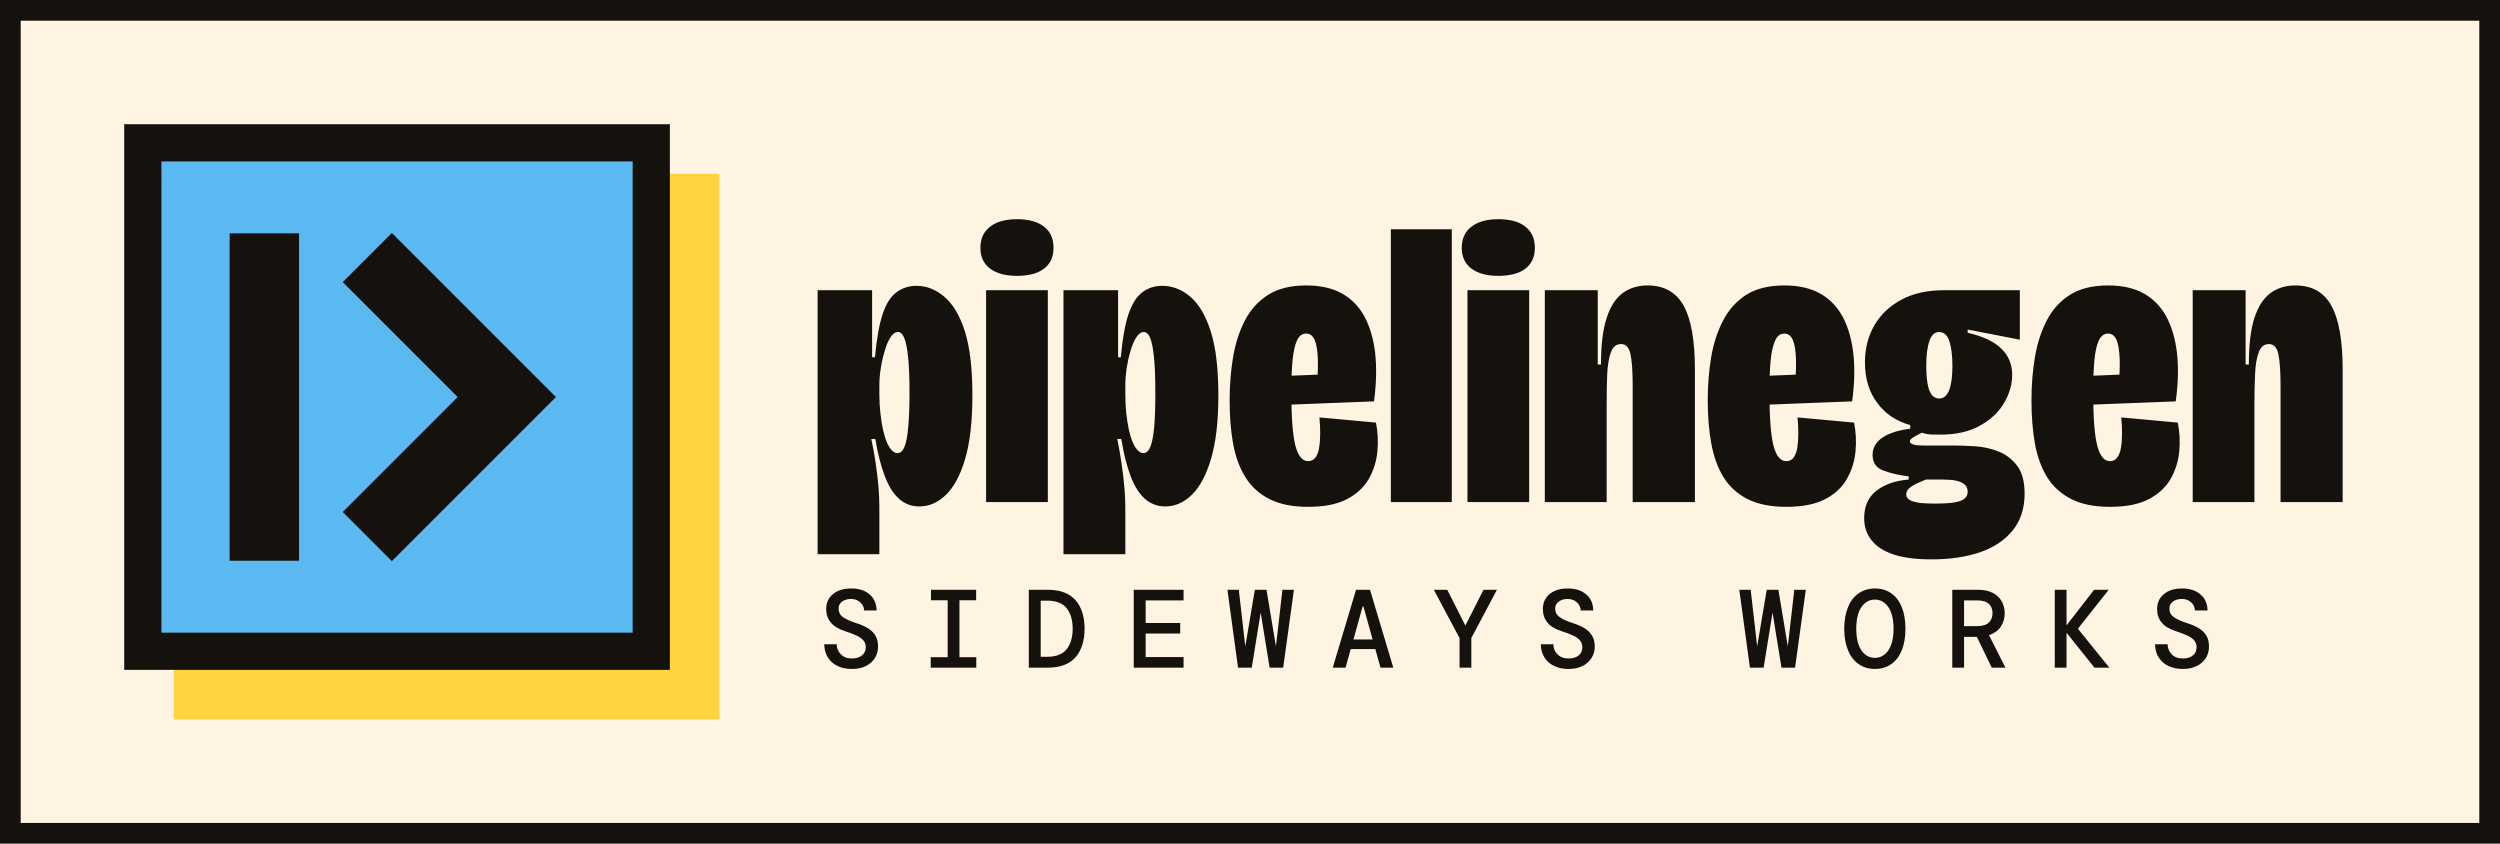
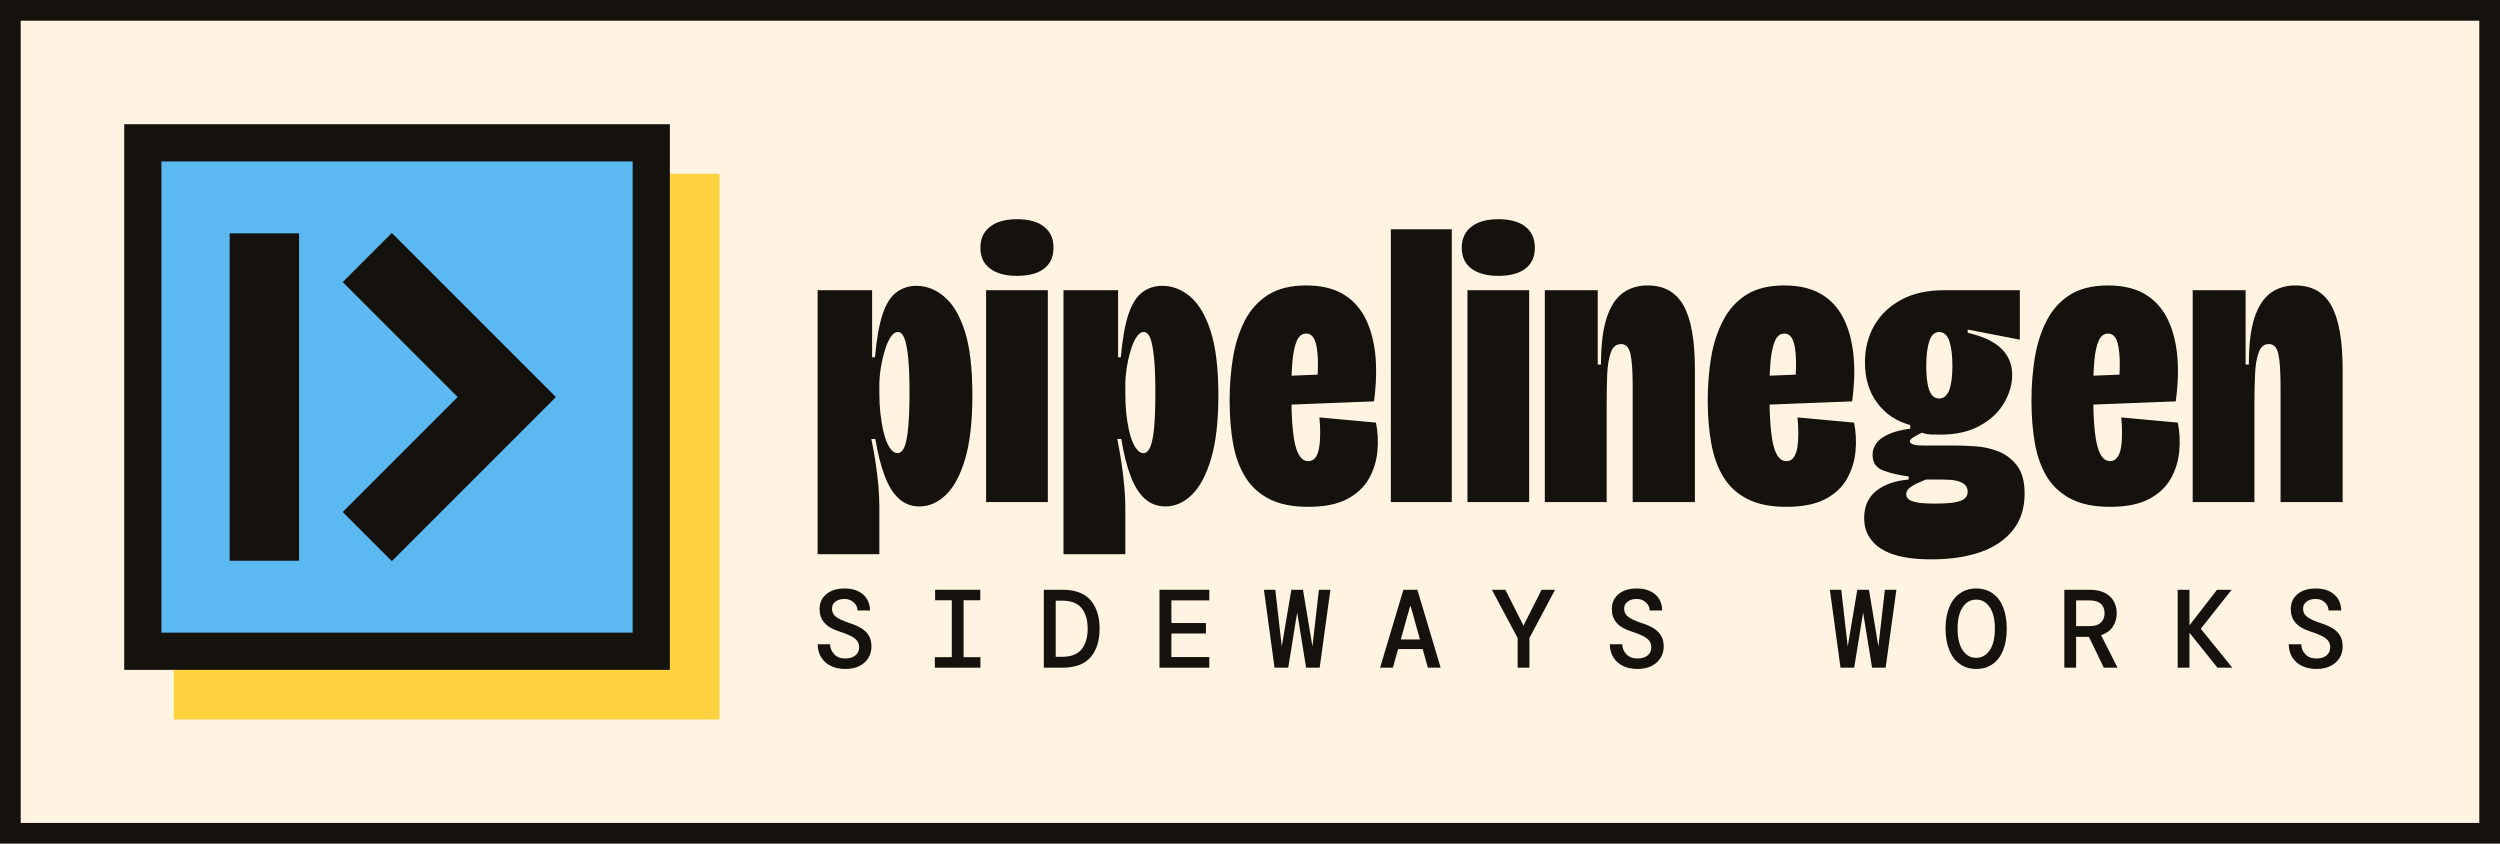
<svg xmlns="http://www.w3.org/2000/svg" viewBox="0 0 1932.1 652" role="img" aria-label="pipelinegen, by Sideways Works">
  <rect x="8.0" y="8.0" width="1916.1" height="636" fill="#FFF4E2" stroke="#15110D" stroke-width="16" />
  <g transform="translate(96 96)">
    <g transform="scale(0.4792)">
      <rect x="80" y="80" width="880" height="880" fill="#FFD23F" />
      <rect x="30" y="30" width="820" height="820" fill="#5BB8F0" stroke="#15110D" stroke-width="60" />
      <rect x="170" y="176" width="112" height="528" fill="#15110D" />
      <path d="M392 215 L617 440 L392 665" fill="none" stroke="#15110D" stroke-width="112" stroke-linejoin="miter" stroke-linecap="butt" />
    </g>
    <path fill="#15110D" transform="translate(530 292)" d="M5.9 40.3V-82.2V-163.7H48V-111.9H50.2Q52.1 -133 56.1 -145.1Q60.1 -157.2 66.8 -162.1Q73.5 -167.1 82.2 -167.1Q93.9 -167.1 103.8 -158.7Q113.8 -150.3 119.7 -131.9Q125.5 -113.5 125.5 -82.5Q125.5 -52.7 120 -33.6Q114.4 -14.6 105.1 -5.6Q95.8 3.4 84.6 3.4Q75.3 3.4 68.7 -2.6Q62 -8.7 57.7 -20.3Q53.3 -31.9 50.5 -48.7H47.4Q49.3 -39.7 50.7 -30.4Q52.1 -21.1 52.9 -12.2Q53.6 -3.4 53.6 4V40.3ZM67.6 -37.8Q71 -37.8 73 -42.6Q75 -47.4 75.9 -57.8Q76.9 -68.2 76.9 -84.6Q76.9 -102 75.8 -112.2Q74.7 -122.5 72.8 -126.9Q71 -131.4 67.9 -131.4Q64.8 -131.4 62.2 -127.3Q59.5 -123.1 57.7 -116.7Q55.8 -110.4 54.7 -103.4Q53.6 -96.4 53.6 -90.5V-83.7Q53.6 -75.6 54.4 -68.7Q55.2 -61.7 56.4 -56Q57.7 -50.2 59.4 -46.2Q61.1 -42.2 63.2 -40Q65.4 -37.8 67.6 -37.8ZM136.1 0V-163.7H183.8V0ZM160 -174.8Q146.6 -174.8 139.2 -180.4Q131.7 -186 131.7 -196.5Q131.7 -207.1 139.2 -212.8Q146.6 -218.6 160 -218.6Q173.6 -218.6 180.9 -212.8Q188.2 -207.1 188.2 -196.5Q188.2 -186 180.9 -180.4Q173.6 -174.8 160 -174.8ZM195.9 40.3V-82.2V-163.7H238.1V-111.9H240.2Q242.1 -133 246.1 -145.1Q250.2 -157.2 256.8 -162.1Q263.5 -167.1 272.2 -167.1Q284 -167.1 293.9 -158.7Q303.8 -150.3 309.7 -131.9Q315.6 -113.5 315.6 -82.5Q315.6 -52.7 310 -33.6Q304.4 -14.6 295.1 -5.6Q285.8 3.4 274.7 3.4Q265.4 3.4 258.7 -2.6Q252 -8.7 247.7 -20.3Q243.3 -31.9 240.6 -48.7H237.5Q239.3 -39.7 240.7 -30.4Q242.1 -21.1 242.9 -12.2Q243.7 -3.4 243.7 4V40.3ZM257.6 -37.8Q261 -37.8 263 -42.6Q265 -47.4 266 -57.8Q266.9 -68.2 266.9 -84.6Q266.9 -102 265.8 -112.2Q264.7 -122.5 262.9 -126.9Q261 -131.4 257.9 -131.4Q254.8 -131.4 252.2 -127.3Q249.5 -123.1 247.7 -116.7Q245.8 -110.4 244.7 -103.4Q243.7 -96.4 243.7 -90.5V-83.7Q243.7 -75.6 244.4 -68.7Q245.2 -61.7 246.4 -56Q247.7 -50.2 249.4 -46.2Q251.1 -42.2 253.3 -40Q255.4 -37.8 257.6 -37.8ZM385 3.7Q367 3.7 355.3 -2.2Q343.5 -8.1 336.7 -18.9Q329.8 -29.8 327 -45Q324.3 -60.1 324.3 -78.4Q324.3 -95.8 326.9 -111.6Q329.5 -127.4 336 -140.1Q342.5 -152.8 354 -160.1Q365.5 -167.4 383.5 -167.4Q399.9 -167.4 411.1 -161.2Q422.2 -155 428.6 -143.2Q434.9 -131.4 436.8 -114.9Q438.6 -98.3 435.9 -77.8L355.9 -74.7V-97L395.6 -98.6L391.2 -83.1Q392.8 -99.8 392.5 -110.2Q392.1 -120.6 390 -125.4Q387.8 -130.2 383.5 -130.2Q378.8 -130.2 376.3 -124.8Q373.9 -119.3 372.9 -109.3Q372 -99.2 372 -84.9Q372 -55.8 375.1 -43.7Q378.2 -31.6 385 -31.6Q388.7 -31.6 390.8 -34.6Q392.8 -37.5 393.5 -42.3Q394.3 -47.1 394.3 -53.2Q394.3 -59.2 393.7 -65.4L437.4 -61.4Q439.6 -50.5 438.5 -39.1Q437.4 -27.6 431.8 -17.8Q426.2 -8.1 414.9 -2.2Q403.6 3.7 385 3.7ZM448.9 0V-210.8H496V0ZM508.1 0V-163.7H555.8V0ZM532 -174.8Q518.6 -174.8 511.2 -180.4Q503.7 -186 503.7 -196.5Q503.7 -207.1 511.2 -212.8Q518.6 -218.6 532 -218.6Q545.6 -218.6 552.9 -212.8Q560.2 -207.1 560.2 -196.5Q560.2 -186 552.9 -180.4Q545.6 -174.8 532 -174.8ZM567.9 0V-100.1V-163.7H608.8V-106.3H611.3Q611.3 -129 615.7 -142.3Q620 -155.6 628.1 -161.5Q636.1 -167.4 647.3 -167.4Q666.5 -167.4 675.2 -151.7Q683.9 -136.1 683.9 -102.3V0H635.8V-89.3Q635.8 -106.6 634.1 -114.4Q632.4 -122.1 626.8 -122.1Q621.2 -122.1 618.9 -115.6Q616.6 -109.1 616.1 -98.6Q615.7 -88 615.7 -75.6V0ZM754.5 3.7Q736.6 3.7 724.8 -2.2Q713 -8.1 706.2 -18.9Q699.4 -29.8 696.6 -45Q693.8 -60.1 693.8 -78.4Q693.8 -95.8 696.4 -111.6Q699 -127.4 705.6 -140.1Q712.1 -152.8 723.5 -160.1Q735 -167.4 753 -167.4Q769.4 -167.4 780.6 -161.2Q791.7 -155 798.1 -143.2Q804.4 -131.4 806.3 -114.9Q808.2 -98.3 805.4 -77.8L725.4 -74.7V-97L765.1 -98.6L760.7 -83.1Q762.3 -99.8 762 -110.2Q761.7 -120.6 759.5 -125.4Q757.3 -130.2 753 -130.2Q748.3 -130.2 745.9 -124.8Q743.4 -119.3 742.4 -109.3Q741.5 -99.2 741.5 -84.9Q741.5 -55.8 744.6 -43.7Q747.7 -31.6 754.5 -31.6Q758.3 -31.6 760.3 -34.6Q762.3 -37.5 763.1 -42.3Q763.8 -47.1 763.8 -53.2Q763.8 -59.2 763.2 -65.4L806.9 -61.4Q809.1 -50.5 808 -39.1Q806.9 -27.6 801.3 -17.8Q795.8 -8.1 784.5 -2.2Q773.1 3.7 754.5 3.7ZM866.8 44.3Q848.8 44.3 837.3 40.5Q825.8 36.6 820.3 29.4Q814.7 22.3 814.7 12.4Q814.7 -1.2 824.1 -8.7Q833.6 -16.1 849.1 -17.4V-19.8Q838.5 -21.1 829.9 -24.2Q821.2 -27.3 821.2 -36.3Q821.2 -44.6 828.8 -49.8Q836.4 -54.9 850.3 -56.7V-59.5Q834.2 -63.9 824.8 -76.6Q815.3 -89.3 815.3 -107.9Q815.3 -124 822.6 -136.6Q829.9 -149.1 843.5 -156.4Q857.1 -163.7 876.1 -163.7H935V-125.5L894.7 -133.3V-130.8Q912.3 -126.8 920.7 -118.6Q929.1 -110.4 929.1 -98.3Q929.1 -87.4 922.9 -76.7Q916.7 -66 904.3 -59.1Q891.9 -52.1 873.6 -52.1Q870.5 -52.1 866.5 -52.2Q862.4 -52.4 859.3 -53.6Q855 -51.5 852.5 -49.9Q850 -48.4 850 -46.8Q850 -45.9 851.3 -45.1Q852.5 -44.3 854.8 -44Q857.1 -43.7 860.2 -43.7H883.5Q890.9 -43.7 900.4 -43.1Q909.9 -42.5 918.5 -39.1Q927.2 -35.6 932.9 -28.1Q938.7 -20.5 938.7 -6.5Q938.7 10.5 929.5 21.9Q920.4 33.2 904.3 38.8Q888.1 44.3 866.8 44.3ZM868.6 1.2Q879.5 1.2 885 0.2Q890.6 -0.9 892.6 -2.9Q894.7 -5 894.7 -7.8Q894.7 -11.5 892.6 -13.3Q890.6 -15.2 887.4 -16.1Q884.1 -17.1 880.7 -17.2Q877.3 -17.4 874.8 -17.4H862.4Q853.7 -13.9 850.5 -11.5Q847.2 -9 847.2 -6.2Q847.2 -2.8 850.6 -1.2Q854 0.3 859 0.8Q864 1.2 868.6 1.2ZM872.6 -80Q877.9 -80 880.4 -86.5Q882.9 -93 882.9 -105.1Q882.9 -116.9 880.6 -124.2Q878.2 -131.4 872.6 -131.4Q867.4 -131.4 865.1 -124.5Q862.7 -117.5 862.7 -105.4Q862.7 -97.3 863.7 -91.6Q864.6 -85.9 866.9 -82.9Q869.2 -80 872.6 -80ZM1004.7 3.7Q986.7 3.7 975 -2.2Q963.2 -8.1 956.3 -18.9Q949.5 -29.8 946.7 -45Q944 -60.1 944 -78.4Q944 -95.8 946.6 -111.6Q949.2 -127.4 955.7 -140.1Q962.2 -152.8 973.7 -160.1Q985.2 -167.4 1003.2 -167.4Q1019.6 -167.4 1030.8 -161.2Q1041.9 -155 1048.3 -143.2Q1054.6 -131.4 1056.5 -114.9Q1058.3 -98.3 1055.5 -77.8L975.6 -74.7V-97L1015.2 -98.6L1010.9 -83.1Q1012.5 -99.8 1012.2 -110.2Q1011.8 -120.6 1009.7 -125.4Q1007.5 -130.2 1003.2 -130.2Q998.5 -130.2 996 -124.8Q993.5 -119.3 992.6 -109.3Q991.7 -99.2 991.7 -84.9Q991.7 -55.8 994.8 -43.7Q997.9 -31.6 1004.7 -31.6Q1008.4 -31.6 1010.4 -34.6Q1012.5 -37.5 1013.2 -42.3Q1014 -47.1 1014 -53.2Q1014 -59.2 1013.4 -65.4L1057.1 -61.4Q1059.3 -50.5 1058.2 -39.1Q1057.1 -27.6 1051.5 -17.8Q1045.9 -8.1 1034.6 -2.2Q1023.3 3.7 1004.7 3.7ZM1068.6 0V-100.1V-163.7H1109.5V-106.3H1112Q1112 -129 1116.3 -142.3Q1120.7 -155.6 1128.7 -161.5Q1136.8 -167.4 1147.9 -167.4Q1167.2 -167.4 1175.8 -151.7Q1184.5 -136.1 1184.5 -102.3V0H1136.5V-89.3Q1136.5 -106.6 1134.8 -114.4Q1133.1 -122.1 1127.5 -122.1Q1121.9 -122.1 1119.6 -115.6Q1117.2 -109.1 1116.8 -98.6Q1116.3 -88 1116.3 -75.6V0Z" />
-     <path fill="#15110D" transform="translate(536 420)" d="M26.4 1Q20 1 15.3 -1.3Q10.5 -3.6 7.8 -7.9Q5.1 -12.2 5 -18.1H14.6Q14.7 -13.6 17.8 -10.4Q20.8 -7.1 26.3 -7.1Q31.4 -7.1 34.2 -9.5Q37.1 -11.9 37.1 -15.7Q37.1 -18.8 35.4 -20.9Q33.7 -23 30.2 -24.7Q26.7 -26.4 21.1 -28.2Q13.6 -30.6 10.1 -34.9Q6.5 -39.1 6.5 -45.3Q6.5 -52.5 11.7 -56.8Q16.9 -61.2 25.9 -61.2Q34.7 -61.2 40 -56.7Q45.3 -52.2 45.5 -44.2H35.8Q35.8 -46.4 34.6 -48.4Q33.4 -50.4 31.1 -51.7Q28.9 -53.1 25.6 -53.1Q21.6 -53.1 18.8 -51.1Q16.1 -49.1 16.1 -45.7Q16.1 -41.5 19.4 -39.1Q22.8 -36.7 30.4 -34.2Q35.1 -32.7 38.7 -30.5Q42.4 -28.3 44.5 -24.9Q46.6 -21.5 46.6 -16.3Q46.6 -11.4 44.2 -7.5Q41.8 -3.6 37.3 -1.3Q32.8 1 26.4 1ZM87.3 0V-8.1H100.4V-52.1H87.5V-60.2H122.4V-52.1H109.5V-8.1H122.5V0ZM163.1 0V-60.2H177.6Q192.1 -60.2 199.2 -52.2Q206.2 -44.1 206.2 -30.1Q206.2 -16.1 199.2 -8Q192.1 0 177.6 0ZM172.3 -8.4H177.2Q187.7 -8.4 192.4 -14.3Q197 -20.2 197 -30.1Q197 -40 192.4 -45.9Q187.7 -51.8 177.2 -51.8H172.3ZM244.2 0V-60.2H282.7V-52H253.4V-34.5H280.1V-26.4H253.4V-8.2H282.7V0ZM324.8 0 316.6 -60.2H325.4L330.4 -16.4L337.8 -60.2H346.8L354.1 -16.4L359.1 -60.2H368L359.7 0H349.2L342.3 -42.6L335.4 0ZM398 0 416 -60.2H426.8L444.8 0H434.9L430.9 -14.4H411.9L407.9 0ZM421.1 -47.3 414 -21.8H428.8L421.7 -47.3ZM496 0V-22.9L476.1 -60.2H486.5L500.5 -32.5L514.5 -60.2H524.9L505.1 -22.9V0ZM580.2 1Q573.9 1 569.1 -1.3Q564.3 -3.6 561.6 -7.9Q558.9 -12.2 558.8 -18.1H568.5Q568.5 -13.6 571.6 -10.4Q574.7 -7.1 580.2 -7.1Q585.2 -7.1 588.1 -9.5Q590.9 -11.9 590.9 -15.7Q590.9 -18.8 589.2 -20.9Q587.6 -23 584 -24.7Q580.5 -26.4 574.9 -28.2Q567.4 -30.6 563.9 -34.9Q560.4 -39.1 560.4 -45.3Q560.4 -52.5 565.5 -56.8Q570.7 -61.2 579.7 -61.2Q588.5 -61.2 593.8 -56.7Q599.2 -52.2 599.3 -44.2H589.6Q589.6 -46.4 588.4 -48.4Q587.2 -50.4 585 -51.7Q582.7 -53.1 579.5 -53.1Q575.4 -53.1 572.7 -51.1Q569.9 -49.1 569.9 -45.7Q569.9 -41.5 573.3 -39.1Q576.6 -36.7 584.2 -34.2Q588.9 -32.7 592.6 -30.5Q596.2 -28.3 598.3 -24.9Q600.5 -21.5 600.5 -16.3Q600.5 -11.4 598 -7.5Q595.6 -3.6 591.1 -1.3Q586.6 1 580.2 1ZM720.4 0 712.2 -60.2H721L726 -16.4L733.4 -60.2H742.4L749.7 -16.4L754.7 -60.2H763.6L755.3 0H744.8L737.9 -42.6L731 0ZM817 1Q809.7 1 804.4 -2.8Q799 -6.5 796.2 -13.5Q793.3 -20.5 793.3 -30.1Q793.3 -39.7 796.2 -46.7Q799 -53.7 804.4 -57.4Q809.7 -61.2 817 -61.2Q824.4 -61.2 829.7 -57.4Q835 -53.7 837.8 -46.7Q840.6 -39.7 840.6 -30.1Q840.6 -20.5 837.8 -13.5Q835 -6.5 829.7 -2.8Q824.4 1 817 1ZM817 -7.6Q823.4 -7.6 827.4 -13.4Q831.4 -19.2 831.4 -30.1Q831.4 -41 827.4 -46.8Q823.4 -52.6 817 -52.6Q810.5 -52.6 806.6 -46.8Q802.6 -41 802.6 -30.1Q802.6 -19.2 806.6 -13.4Q810.5 -7.6 817 -7.6ZM876.8 0V-60.2H896.5Q903.5 -60.2 908.1 -57.8Q912.7 -55.4 915 -51.3Q917.3 -47.2 917.3 -42.1Q917.3 -36.2 914.3 -31.7Q911.3 -27.2 905.2 -25.1L917.9 0H907.3L895.8 -23.8H885.9V0ZM885.9 -32.1H895.9Q902.1 -32.1 905 -34.8Q907.9 -37.6 907.9 -42.1Q907.9 -46.6 905.1 -49.3Q902.2 -52 895.9 -52H885.9ZM956 0V-60.2H965.1V-32.7L986.4 -60.2H997.7L974.1 -30.4V-29.8L998.2 0H986.7L965.1 -27V0ZM1055 1Q1048.6 1 1043.8 -1.3Q1039.1 -3.6 1036.3 -7.9Q1033.6 -12.2 1033.5 -18.1H1043.2Q1043.3 -13.6 1046.3 -10.4Q1049.4 -7.1 1054.9 -7.1Q1060 -7.1 1062.8 -9.5Q1065.6 -11.9 1065.6 -15.7Q1065.6 -18.8 1063.9 -20.9Q1062.3 -23 1058.7 -24.7Q1055.2 -26.4 1049.6 -28.2Q1042.1 -30.6 1038.6 -34.9Q1035.1 -39.1 1035.1 -45.3Q1035.1 -52.5 1040.3 -56.8Q1045.4 -61.2 1054.4 -61.2Q1063.2 -61.2 1068.5 -56.7Q1073.9 -52.2 1074.1 -44.2H1064.3Q1064.3 -46.4 1063.1 -48.4Q1061.9 -50.4 1059.7 -51.7Q1057.5 -53.1 1054.2 -53.1Q1050.1 -53.1 1047.4 -51.1Q1044.6 -49.1 1044.6 -45.7Q1044.6 -41.5 1048 -39.1Q1051.3 -36.7 1058.9 -34.2Q1063.6 -32.7 1067.3 -30.5Q1071 -28.3 1073.1 -24.9Q1075.2 -21.5 1075.2 -16.3Q1075.2 -11.4 1072.8 -7.5Q1070.4 -3.6 1065.8 -1.3Q1061.3 1 1055 1Z" />
+     <path fill="#15110D" transform="translate(530.9 420)" d="M26.4 1Q20 1 15.3 -1.3Q10.5 -3.6 7.8 -7.9Q5.1 -12.2 5 -18.1H14.6Q14.7 -13.6 17.8 -10.4Q20.8 -7.1 26.3 -7.1Q31.4 -7.1 34.2 -9.5Q37.1 -11.9 37.1 -15.7Q37.1 -18.8 35.4 -20.9Q33.7 -23 30.2 -24.7Q26.7 -26.4 21.1 -28.2Q13.6 -30.6 10.1 -34.9Q6.5 -39.1 6.5 -45.3Q6.5 -52.5 11.7 -56.8Q16.9 -61.2 25.9 -61.2Q34.7 -61.2 40 -56.7Q45.3 -52.2 45.5 -44.2H35.8Q35.8 -46.4 34.6 -48.4Q33.4 -50.4 31.1 -51.7Q28.9 -53.1 25.6 -53.1Q21.6 -53.1 18.8 -51.1Q16.1 -49.1 16.1 -45.7Q16.1 -41.5 19.4 -39.1Q22.8 -36.7 30.4 -34.2Q35.1 -32.7 38.7 -30.5Q42.4 -28.3 44.5 -24.9Q46.6 -21.5 46.6 -16.3Q46.6 -11.4 44.2 -7.5Q41.8 -3.6 37.3 -1.3Q32.8 1 26.4 1Z" />
+     <path fill="#15110D" transform="translate(539.2 420)" d="M87.3 0V-8.1H100.4V-52.1H87.5V-60.2H122.4V-52.1H109.5V-8.1H122.5V0Z" />
+     <path fill="#15110D" transform="translate(547.6 420)" d="M163.1 0V-60.2H177.6Q192.1 -60.2 199.2 -52.2Q206.2 -44.1 206.2 -30.1Q206.2 -16.1 199.2 -8Q192.1 0 177.6 0ZM172.3 -8.4H177.2Q187.7 -8.4 192.4 -14.3Q197 -20.2 197 -30.1Q197 -40 192.4 -45.9Q187.7 -51.8 177.2 -51.8H172.3Z" />
+     <path fill="#15110D" transform="translate(555.9 420)" d="M244.2 0V-60.2H282.7V-52H253.4V-34.5H280.1V-26.4H253.4V-8.2H282.7V0Z" />
+     <path fill="#15110D" transform="translate(564.2 420)" d="M324.8 0 316.6 -60.2H325.4L330.4 -16.4L337.8 -60.2H346.8L354.1 -16.4L359.1 -60.2H368L359.7 0H349.2L342.3 -42.6L335.4 0Z" />
+     <path fill="#15110D" transform="translate(572.6 420)" d="M398 0 416 -60.2H426.8L444.8 0H434.9L430.9 -14.4H411.9L407.9 0ZM421.1 -47.3 414 -21.8H428.8L421.7 -47.3Z" />
+     <path fill="#15110D" transform="translate(580.9 420)" d="M496 0V-22.9L476.1 -60.2H486.5L500.5 -32.5L514.5 -60.2H524.9L505.1 -22.9V0Z" />
+     <path fill="#15110D" transform="translate(589.3 420)" d="M580.2 1Q573.9 1 569.1 -1.3Q564.3 -3.6 561.6 -7.9Q558.9 -12.2 558.8 -18.1H568.5Q568.5 -13.6 571.6 -10.4Q574.7 -7.1 580.2 -7.1Q585.2 -7.1 588.1 -9.5Q590.9 -11.9 590.9 -15.7Q590.9 -18.8 589.2 -20.9Q587.6 -23 584 -24.7Q580.5 -26.4 574.9 -28.2Q567.4 -30.6 563.9 -34.9Q560.4 -39.1 560.4 -45.3Q560.4 -52.5 565.5 -56.8Q570.7 -61.2 579.7 -61.2Q588.5 -61.2 593.8 -56.7Q599.2 -52.2 599.3 -44.2H589.6Q589.6 -46.4 588.4 -48.4Q587.2 -50.4 585 -51.7Q582.7 -53.1 579.5 -53.1Q575.4 -53.1 572.7 -51.1Q569.9 -49.1 569.9 -45.7Q569.9 -41.5 573.3 -39.1Q576.6 -36.7 584.2 -34.2Q588.9 -32.7 592.6 -30.5Q596.2 -28.3 598.3 -24.9Q600.5 -21.5 600.5 -16.3Q600.5 -11.4 598 -7.5Q595.6 -3.6 591.1 -1.3Q586.6 1 580.2 1Z" />
+     <path fill="#15110D" transform="translate(606.0 420)" d="M720.4 0 712.2 -60.2H721L726 -16.4L733.4 -60.2H742.4L749.7 -16.4L754.7 -60.2H763.6L755.3 0H744.8L737.9 -42.6L731 0Z" />
+     <path fill="#15110D" transform="translate(614.3 420)" d="M817 1Q809.7 1 804.4 -2.8Q799 -6.5 796.2 -13.5Q793.3 -20.5 793.3 -30.1Q793.3 -39.7 796.2 -46.7Q799 -53.7 804.4 -57.4Q809.7 -61.2 817 -61.2Q824.4 -61.2 829.7 -57.4Q835 -53.7 837.8 -46.7Q840.6 -39.7 840.6 -30.1Q840.6 -20.5 837.8 -13.5Q835 -6.5 829.7 -2.8Q824.4 1 817 1ZM817 -7.6Q823.4 -7.6 827.4 -13.4Q831.4 -19.2 831.4 -30.1Q831.4 -41 827.4 -46.8Q823.4 -52.6 817 -52.6Q810.5 -52.6 806.6 -46.8Q802.6 -41 802.6 -30.1Q802.6 -19.2 806.6 -13.4Q810.5 -7.6 817 -7.6Z" />
+     <path fill="#15110D" transform="translate(622.6 420)" d="M876.8 0V-60.2H896.5Q903.5 -60.2 908.1 -57.8Q912.7 -55.4 915 -51.3Q917.3 -47.2 917.3 -42.1Q917.3 -36.2 914.3 -31.7Q911.3 -27.2 905.2 -25.1L917.9 0H907.3L895.8 -23.8H885.9V0ZM885.9 -32.1H895.9Q902.1 -32.1 905 -34.8Q907.9 -37.6 907.9 -42.1Q907.9 -46.6 905.1 -49.3Q902.2 -52 895.9 -52H885.9Z" />
+     <path fill="#15110D" transform="translate(631.0 420)" d="M956 0V-60.2H965.1V-32.7L986.4 -60.2H997.7L974.1 -30.4V-29.8L998.2 0H986.7L965.1 -27V0Z" />
+     <path fill="#15110D" transform="translate(639.3 420)" d="M1055 1Q1048.6 1 1043.8 -1.3Q1039.1 -3.6 1036.3 -7.9Q1033.6 -12.2 1033.5 -18.1H1043.2Q1043.3 -13.6 1046.3 -10.4Q1049.4 -7.1 1054.9 -7.1Q1060 -7.1 1062.8 -9.5Q1065.6 -11.9 1065.6 -15.7Q1065.6 -18.8 1063.9 -20.9Q1062.3 -23 1058.7 -24.7Q1055.2 -26.4 1049.6 -28.2Q1042.1 -30.6 1038.6 -34.9Q1035.1 -39.1 1035.1 -45.3Q1035.1 -52.5 1040.3 -56.8Q1045.4 -61.2 1054.4 -61.2Q1063.2 -61.2 1068.5 -56.7Q1073.9 -52.2 1074.1 -44.2H1064.3Q1064.3 -46.4 1063.1 -48.4Q1061.9 -50.4 1059.7 -51.7Q1057.5 -53.1 1054.2 -53.1Q1050.1 -53.1 1047.4 -51.1Q1044.6 -49.1 1044.6 -45.7Q1044.6 -41.5 1048 -39.1Q1051.3 -36.7 1058.9 -34.2Q1063.6 -32.7 1067.3 -30.5Q1071 -28.3 1073.1 -24.9Q1075.2 -21.5 1075.2 -16.3Q1075.2 -11.4 1072.8 -7.5Q1070.4 -3.6 1065.8 -1.3Q1061.3 1 1055 1Z" />
  </g>
</svg>
